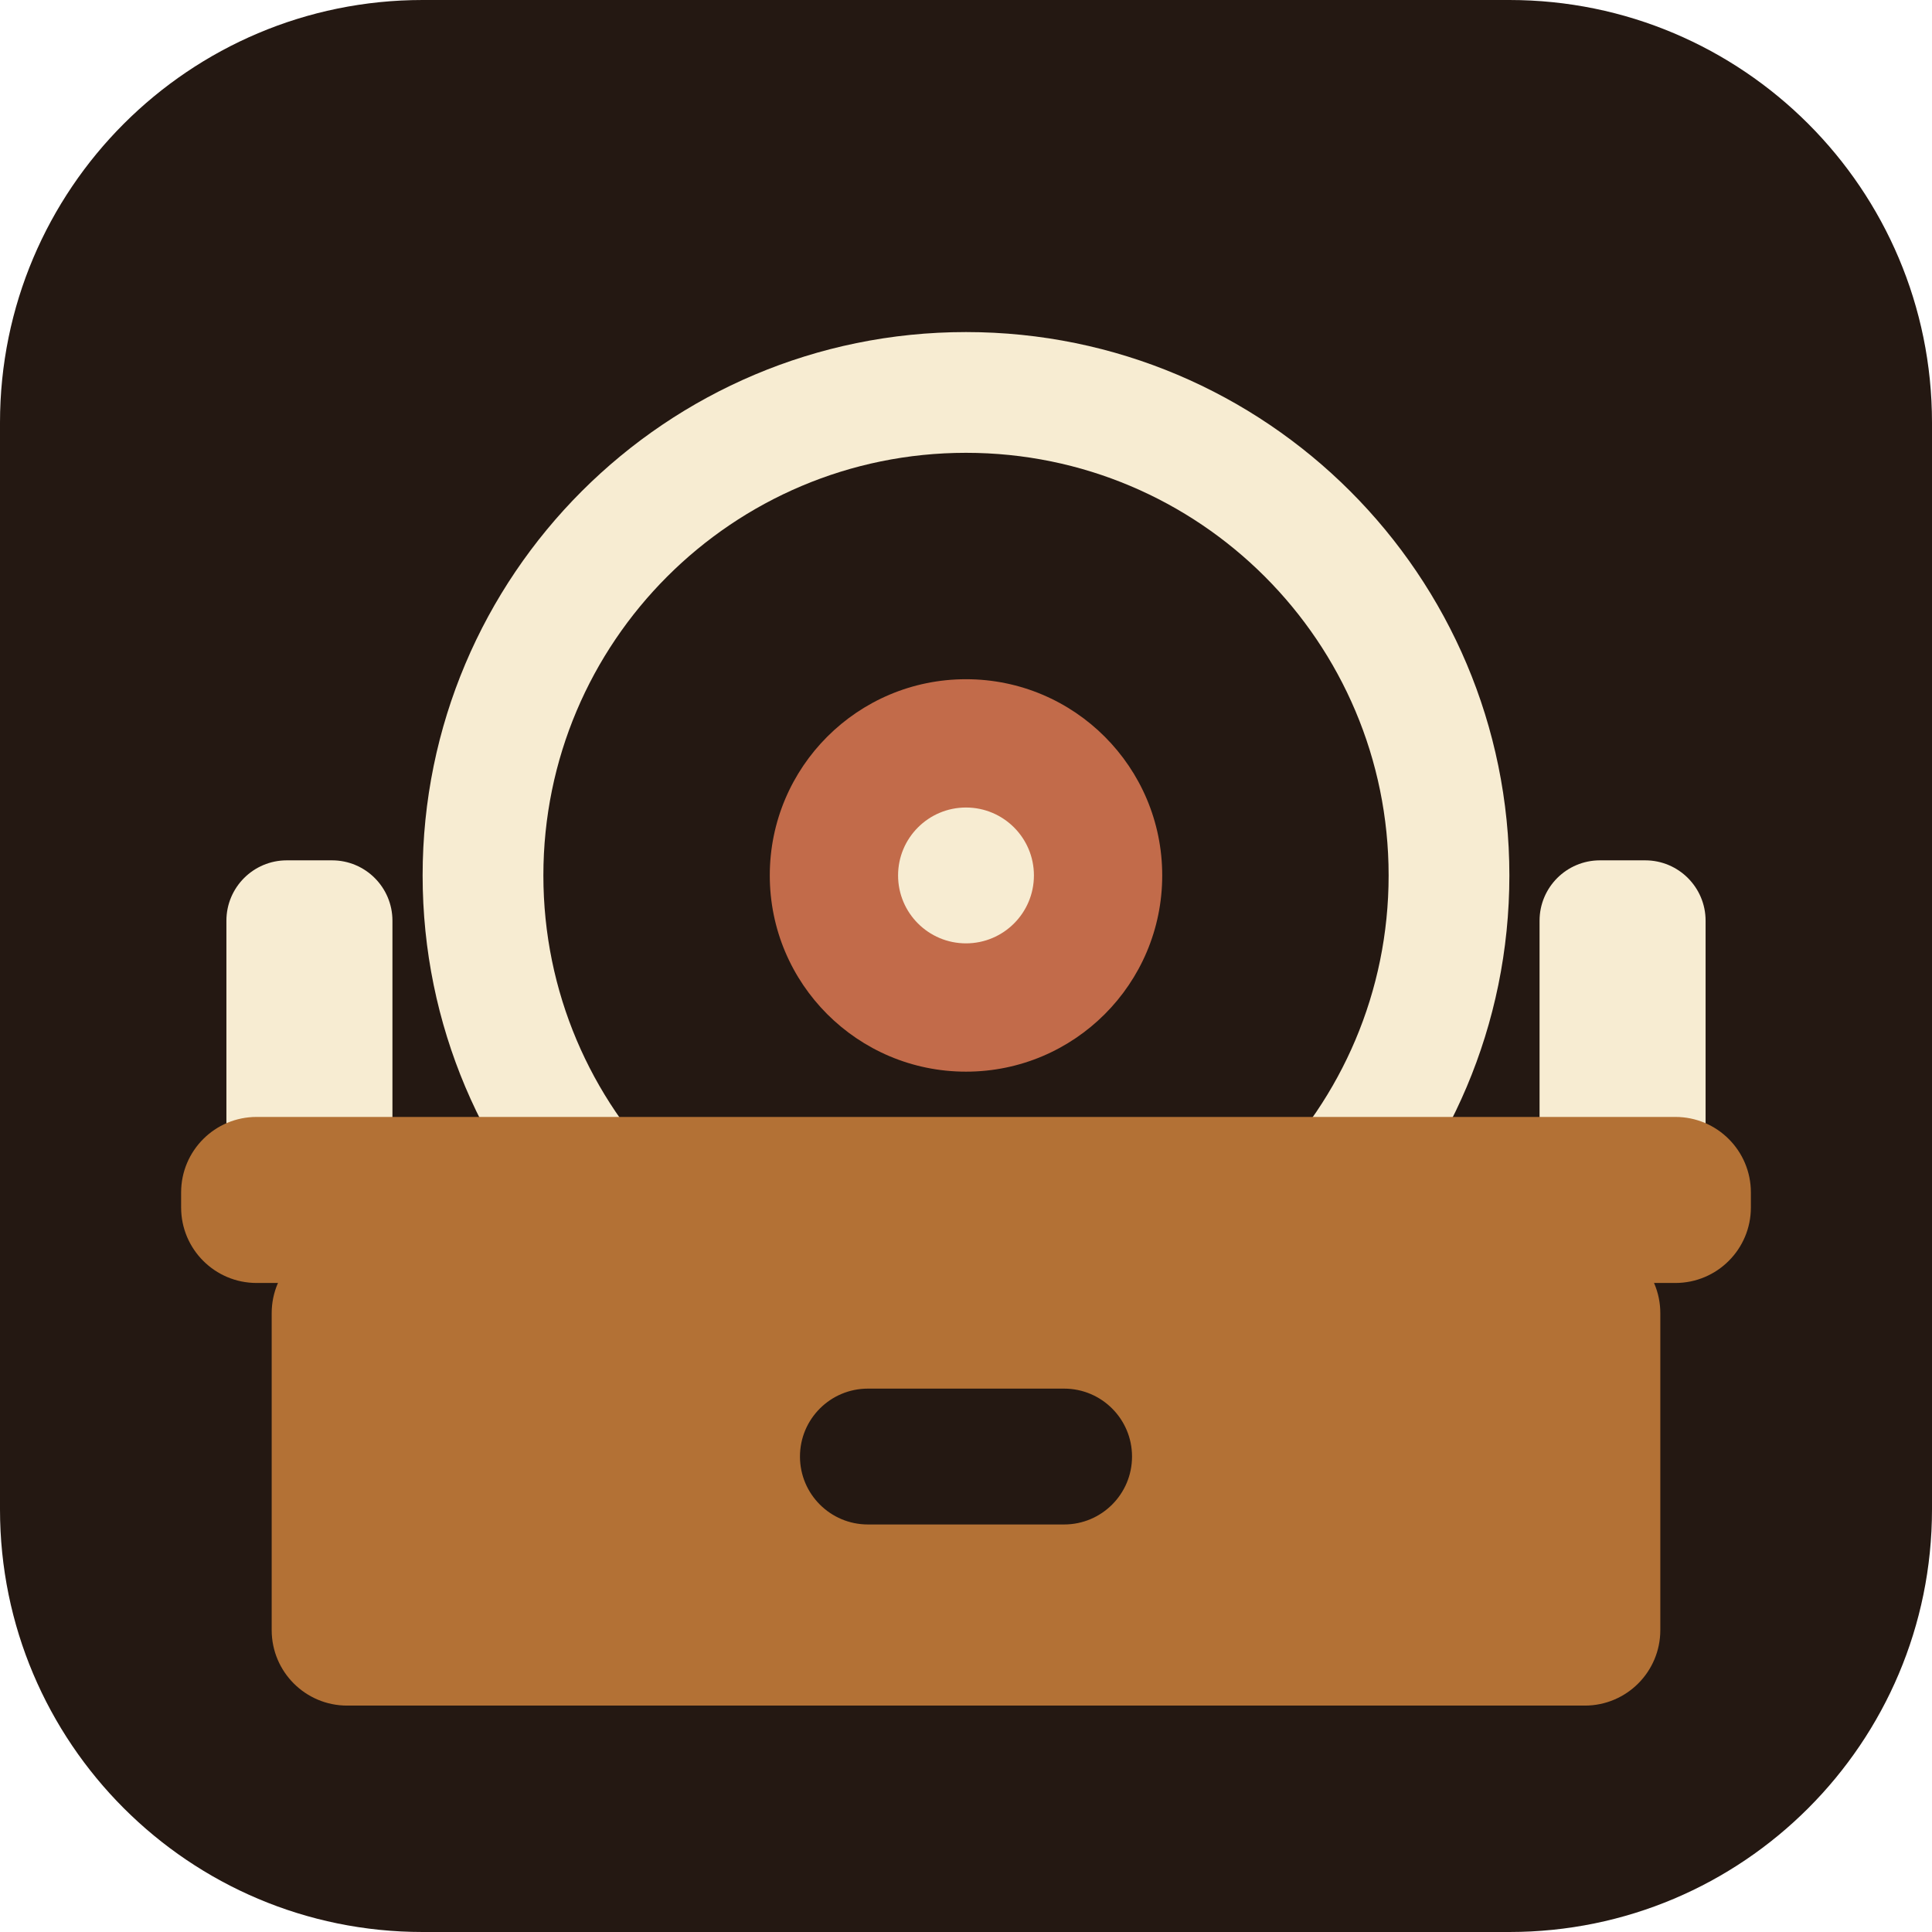
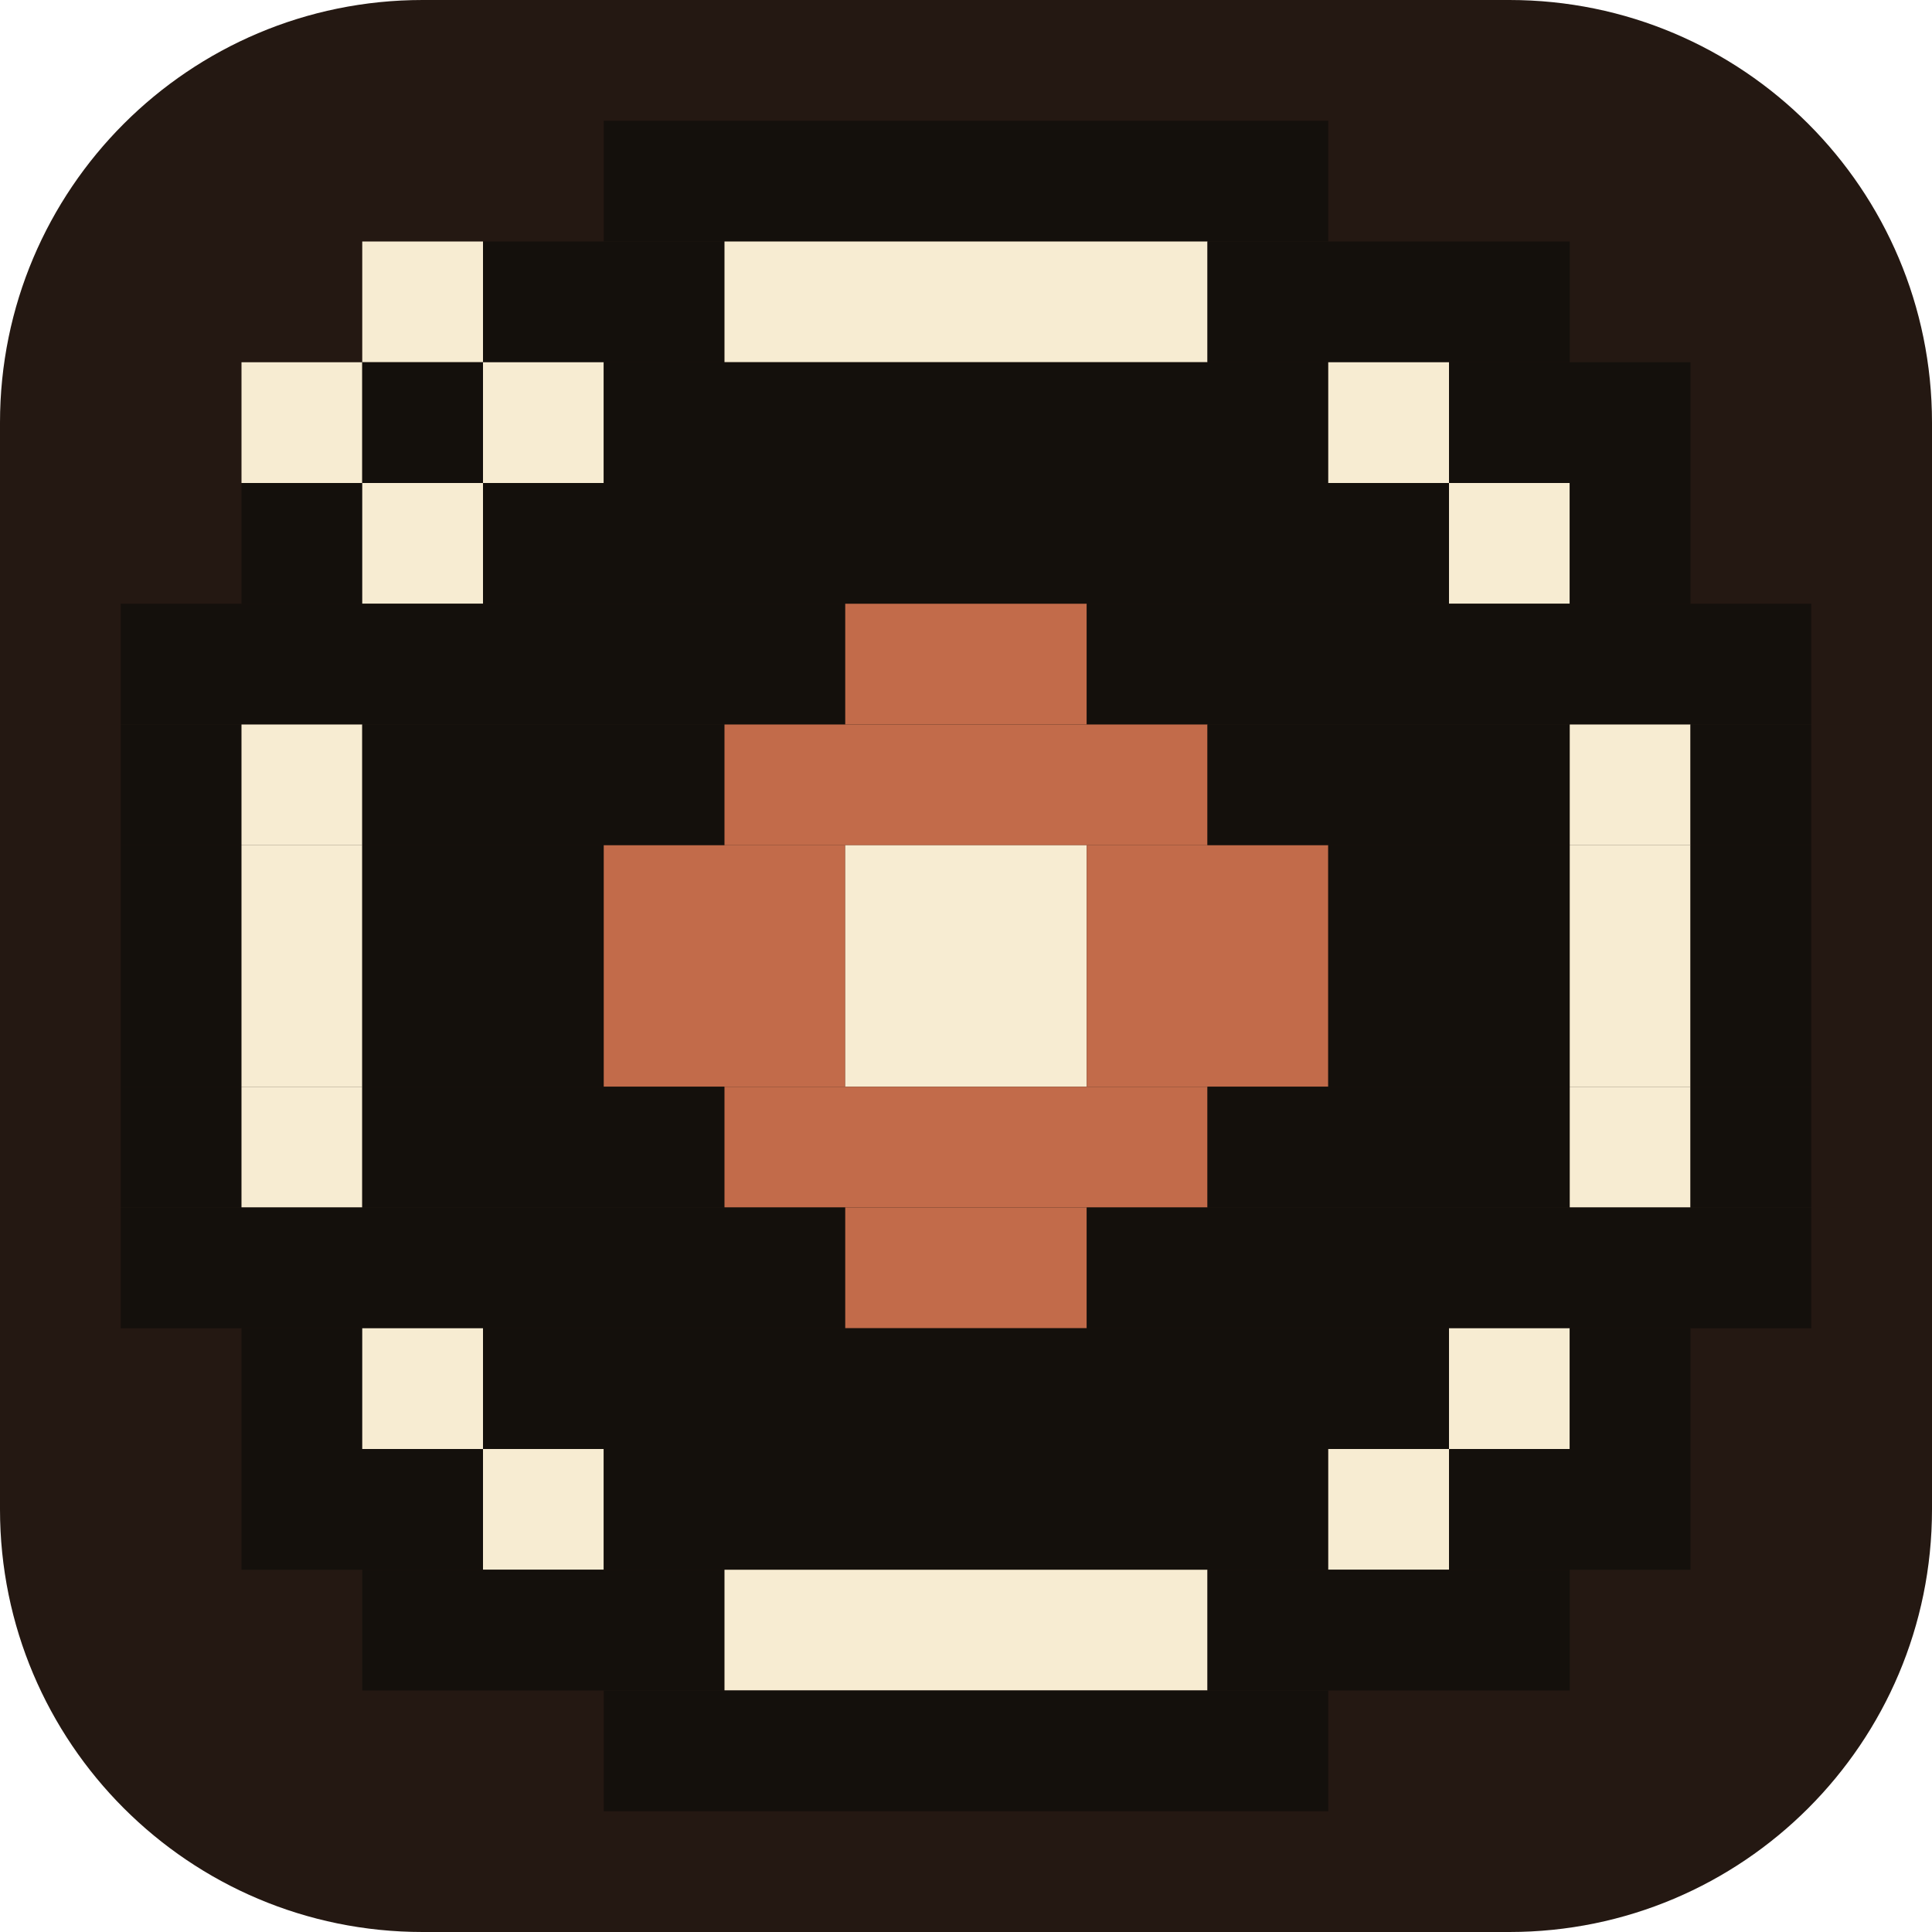
<svg xmlns="http://www.w3.org/2000/svg" viewBox="0 0 256 256">
-   <rect width="256" height="256" rx="56" fill="#241812" />
-   <rect x="30" y="114" width="22" height="46" rx="8" fill="#f7ecd2" />
-   <rect x="204" y="114" width="22" height="46" rx="8" fill="#f7ecd2" />
-   <circle cx="128" cy="116" r="72" fill="#f7ecd2" />
-   <circle cx="128" cy="116" r="56" fill="#241812" />
-   <circle cx="128" cy="116" r="26" fill="#c26b4a" />
-   <circle cx="128" cy="116" r="9" fill="#f7ecd2" />
-   <rect x="24" y="148" width="208" height="22" rx="10" fill="#b37135" />
-   <rect x="36" y="164" width="184" height="62" rx="10" fill="#b37135" />
-   <rect x="106" y="184" width="44" height="18" rx="9" fill="#241812" />
+   <rect x="0" y="0" width="256" height="256" rx="56" fill="#241812" />
+   <rect x="80" y="16" width="96" height="16" fill="#14100c" />
+   <rect x="48" y="32" width="16" height="16" fill="#f7ecd2" />
+   <rect x="64" y="32" width="32" height="16" fill="#14100c" />
+   <rect x="96" y="32" width="64" height="16" fill="#f7ecd2" />
+   <rect x="160" y="32" width="48" height="16" fill="#14100c" />
+   <rect x="32" y="48" width="16" height="16" fill="#f7ecd2" />
+   <rect x="48" y="48" width="16" height="16" fill="#14100c" />
+   <rect x="64" y="48" width="16" height="16" fill="#f7ecd2" />
+   <rect x="80" y="48" width="96" height="16" fill="#14100c" />
+   <rect x="176" y="48" width="16" height="16" fill="#f7ecd2" />
+   <rect x="192" y="48" width="32" height="16" fill="#14100c" />
+   <rect x="32" y="64" width="16" height="16" fill="#14100c" />
+   <rect x="48" y="64" width="16" height="16" fill="#f7ecd2" />
+   <rect x="64" y="64" width="128" height="16" fill="#14100c" />
+   <rect x="192" y="64" width="16" height="16" fill="#f7ecd2" />
+   <rect x="208" y="64" width="16" height="16" fill="#14100c" />
+   <rect x="16" y="80" width="96" height="16" fill="#14100c" />
+   <rect x="112" y="80" width="32" height="16" fill="#c26b4a" />
+   <rect x="144" y="80" width="96" height="16" fill="#14100c" />
+   <rect x="16" y="96" width="16" height="16" fill="#14100c" />
+   <rect x="32" y="96" width="16" height="16" fill="#f7ecd2" />
+   <rect x="48" y="96" width="48" height="16" fill="#14100c" />
+   <rect x="96" y="96" width="64" height="16" fill="#c26b4a" />
+   <rect x="160" y="96" width="48" height="16" fill="#14100c" />
+   <rect x="208" y="96" width="16" height="16" fill="#f7ecd2" />
+   <rect x="224" y="96" width="16" height="16" fill="#14100c" />
+   <rect x="16" y="112" width="16" height="16" fill="#14100c" />
+   <rect x="32" y="112" width="16" height="16" fill="#f7ecd2" />
+   <rect x="48" y="112" width="32" height="16" fill="#14100c" />
+   <rect x="80" y="112" width="32" height="16" fill="#c26b4a" />
+   <rect x="112" y="112" width="32" height="16" fill="#f7ecd2" />
+   <rect x="144" y="112" width="32" height="16" fill="#c26b4a" />
+   <rect x="176" y="112" width="32" height="16" fill="#14100c" />
+   <rect x="208" y="112" width="16" height="16" fill="#f7ecd2" />
+   <rect x="224" y="112" width="16" height="16" fill="#14100c" />
+   <rect x="16" y="128" width="16" height="16" fill="#14100c" />
+   <rect x="32" y="128" width="16" height="16" fill="#f7ecd2" />
+   <rect x="48" y="128" width="32" height="16" fill="#14100c" />
+   <rect x="80" y="128" width="32" height="16" fill="#c26b4a" />
+   <rect x="112" y="128" width="32" height="16" fill="#f7ecd2" />
+   <rect x="144" y="128" width="32" height="16" fill="#c26b4a" />
+   <rect x="176" y="128" width="32" height="16" fill="#14100c" />
+   <rect x="208" y="128" width="16" height="16" fill="#f7ecd2" />
+   <rect x="224" y="128" width="16" height="16" fill="#14100c" />
+   <rect x="16" y="144" width="16" height="16" fill="#14100c" />
+   <rect x="32" y="144" width="16" height="16" fill="#f7ecd2" />
+   <rect x="48" y="144" width="48" height="16" fill="#14100c" />
+   <rect x="96" y="144" width="64" height="16" fill="#c26b4a" />
+   <rect x="160" y="144" width="48" height="16" fill="#14100c" />
+   <rect x="208" y="144" width="16" height="16" fill="#f7ecd2" />
+   <rect x="224" y="144" width="16" height="16" fill="#14100c" />
+   <rect x="16" y="160" width="96" height="16" fill="#14100c" />
+   <rect x="112" y="160" width="32" height="16" fill="#c26b4a" />
+   <rect x="144" y="160" width="96" height="16" fill="#14100c" />
+   <rect x="32" y="176" width="16" height="16" fill="#14100c" />
+   <rect x="48" y="176" width="16" height="16" fill="#f7ecd2" />
+   <rect x="64" y="176" width="128" height="16" fill="#14100c" />
+   <rect x="192" y="176" width="16" height="16" fill="#f7ecd2" />
+   <rect x="208" y="176" width="16" height="16" fill="#14100c" />
+   <rect x="32" y="192" width="32" height="16" fill="#14100c" />
+   <rect x="64" y="192" width="16" height="16" fill="#f7ecd2" />
+   <rect x="80" y="192" width="96" height="16" fill="#14100c" />
+   <rect x="176" y="192" width="16" height="16" fill="#f7ecd2" />
+   <rect x="192" y="192" width="32" height="16" fill="#14100c" />
+   <rect x="48" y="208" width="48" height="16" fill="#14100c" />
+   <rect x="96" y="208" width="64" height="16" fill="#f7ecd2" />
+   <rect x="160" y="208" width="48" height="16" fill="#14100c" />
+   <rect x="80" y="224" width="96" height="16" fill="#14100c" />
</svg>
